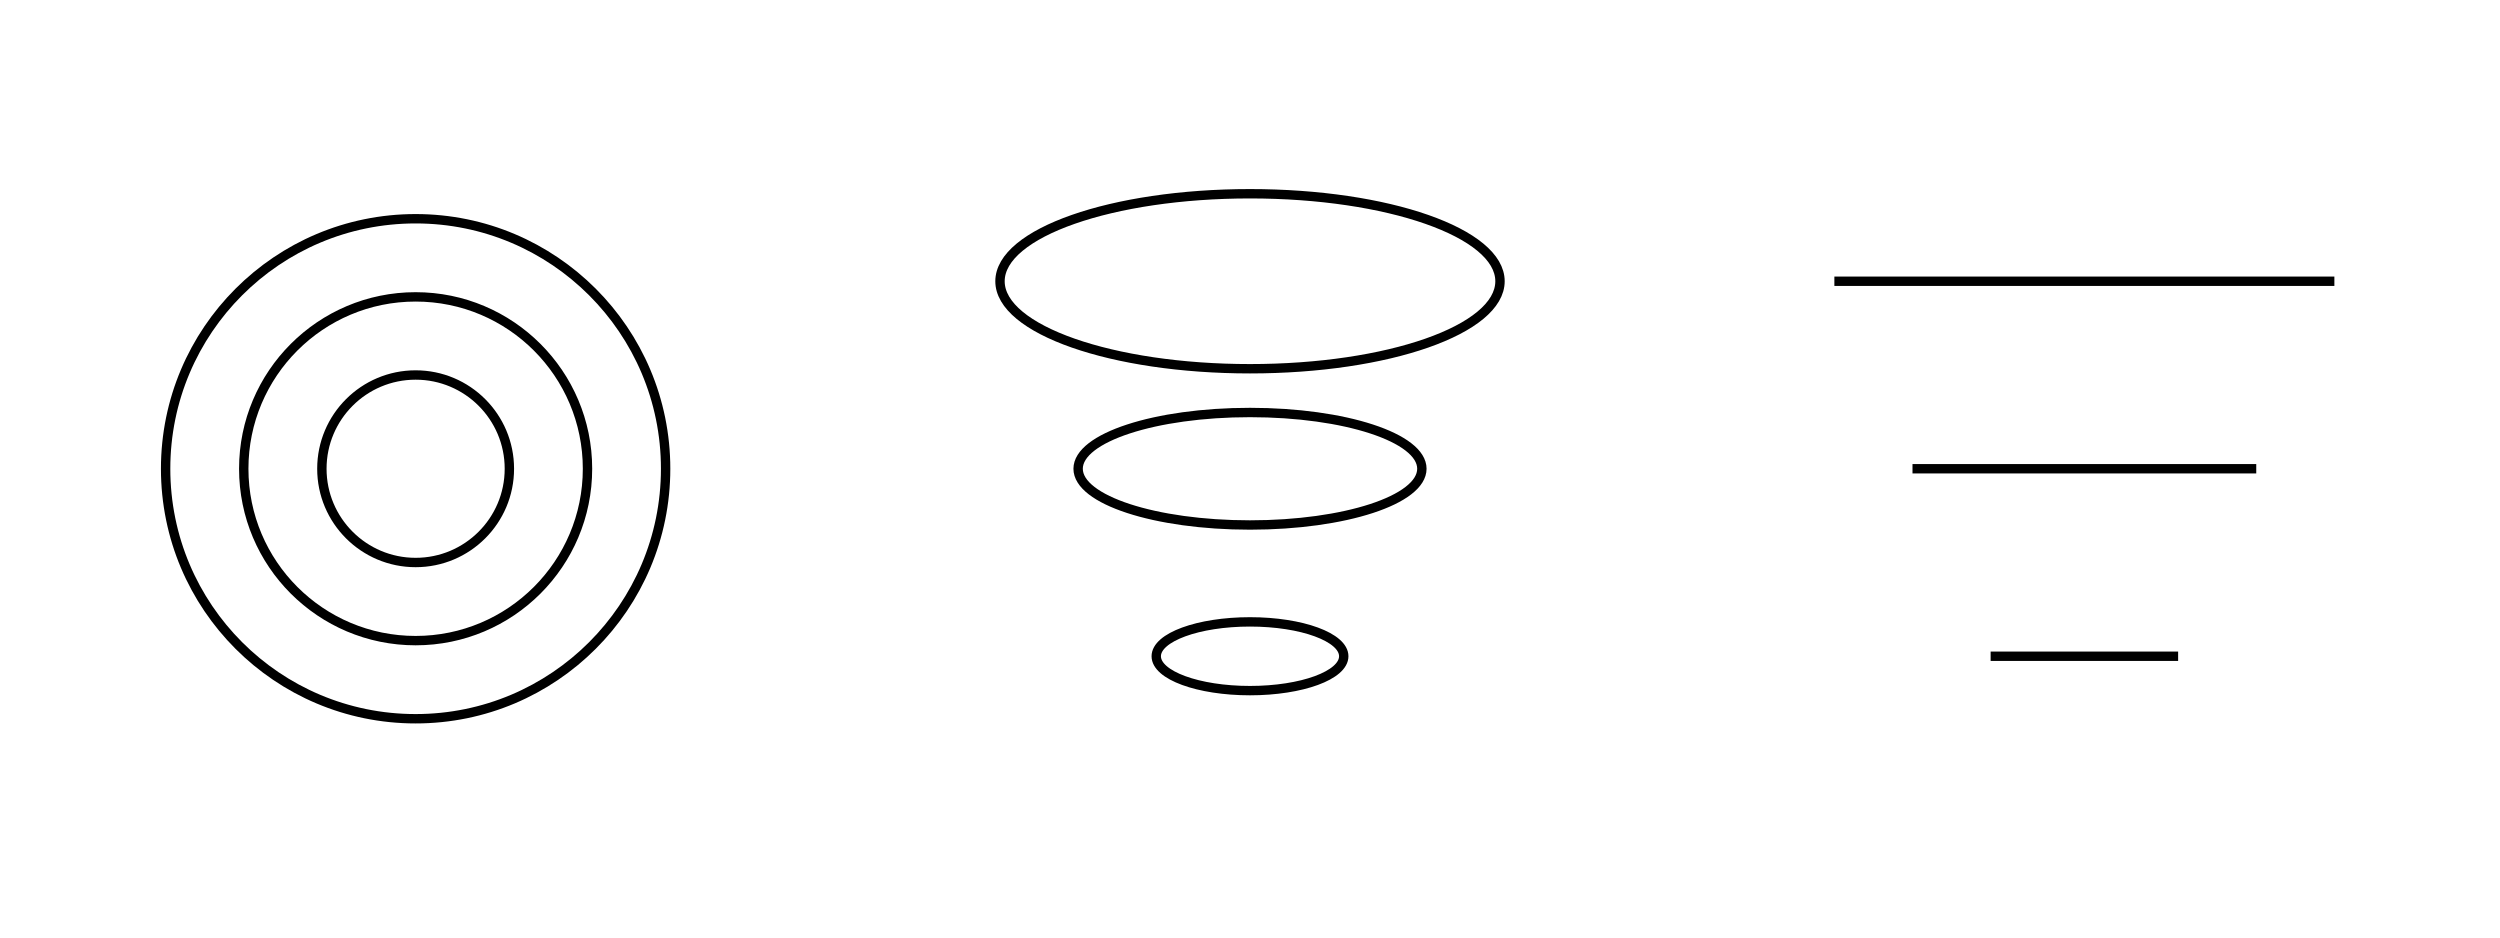
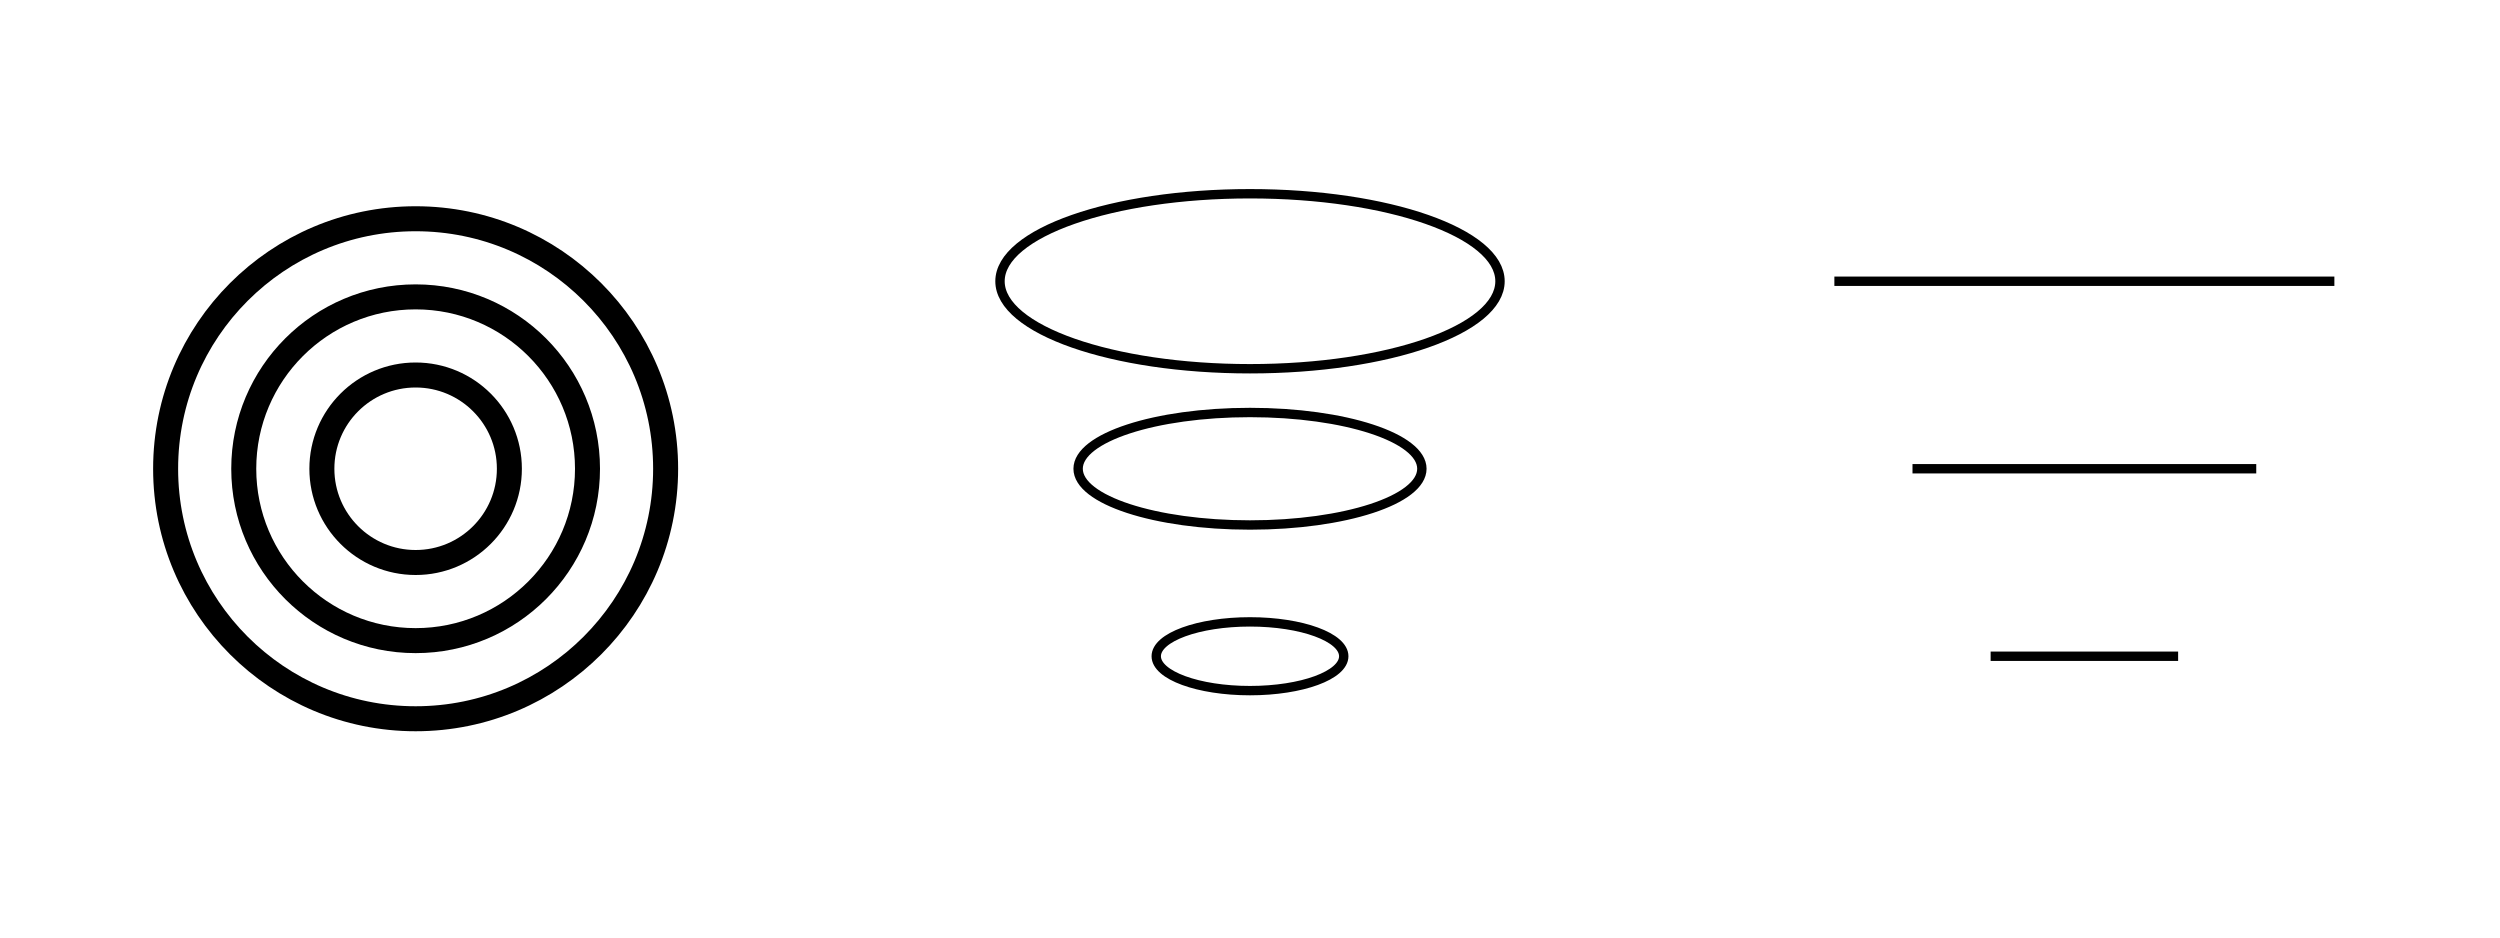
<svg xmlns="http://www.w3.org/2000/svg" width="800" height="300" viewBox="0 0 800 300">
  <g transform="translate(133, 150)">
-     <circle cx="0" cy="0" r="80" fill="none" stroke="#000000" stroke-width="3" />
-     <circle cx="0" cy="0" r="55" fill="none" stroke="#000000" stroke-width="3" />
-     <circle cx="0" cy="0" r="30" fill="none" stroke="#000000" stroke-width="3" />
+     <circle cx="0" cy="0" r="80" fill="none" stroke="#000000" stroke-width="8" />
+     <circle cx="0" cy="0" r="55" fill="none" stroke="#000000" stroke-width="8" />
+     <circle cx="0" cy="0" r="30" fill="none" stroke="#000000" stroke-width="8" />
  </g>
  <g transform="translate(400, 150)">
    <ellipse cx="0" cy="-60" rx="80" ry="28" fill="none" stroke="#000000" stroke-width="3" />
    <ellipse cx="0" cy="0" rx="55" ry="18" fill="none" stroke="#000000" stroke-width="3" />
    <ellipse cx="0" cy="60" rx="30" ry="11" fill="none" stroke="#000000" stroke-width="3" />
  </g>
  <g transform="translate(667, 150)">
    <line x1="-80" y1="-60" x2="80" y2="-60" stroke="#000000" stroke-width="3" />
    <line x1="-55" y1="0" x2="55" y2="0" stroke="#000000" stroke-width="3" />
    <line x1="-30" y1="60" x2="30" y2="60" stroke="#000000" stroke-width="3" />
  </g>
</svg>
